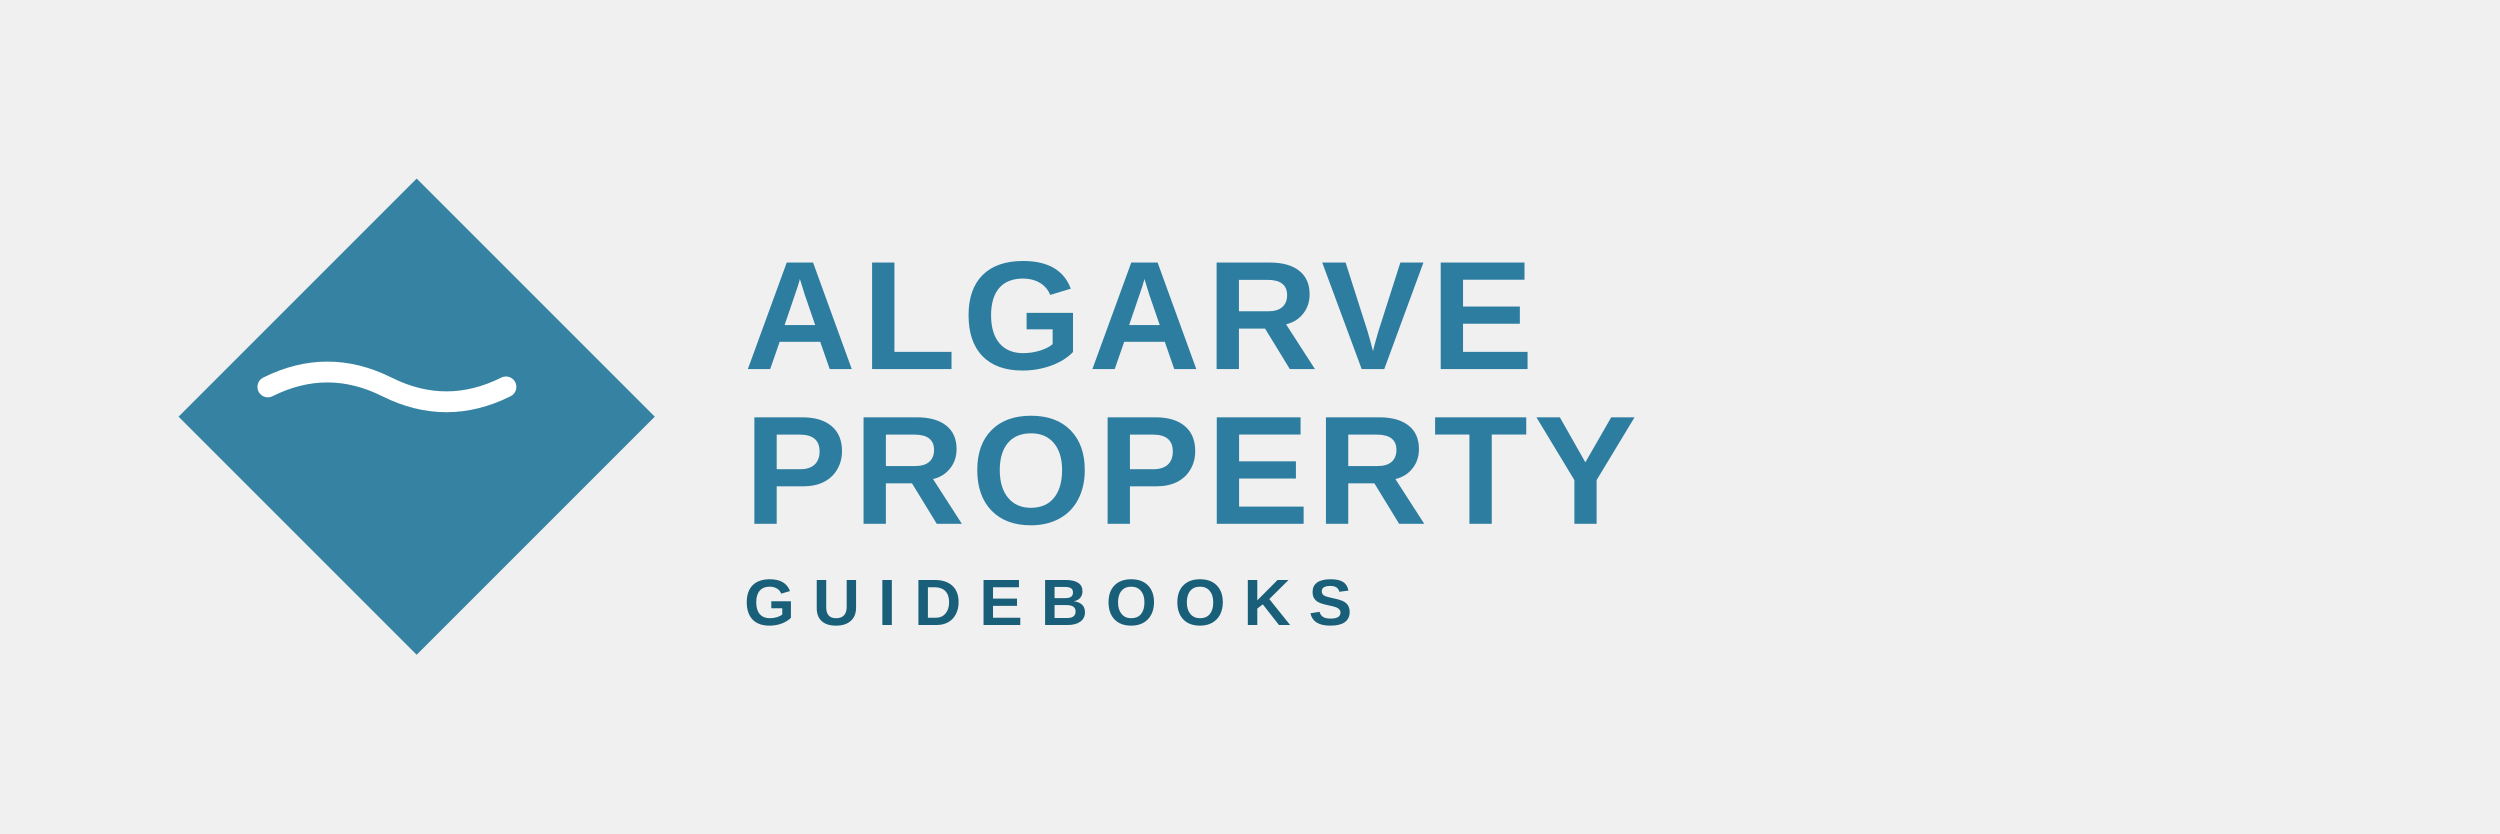
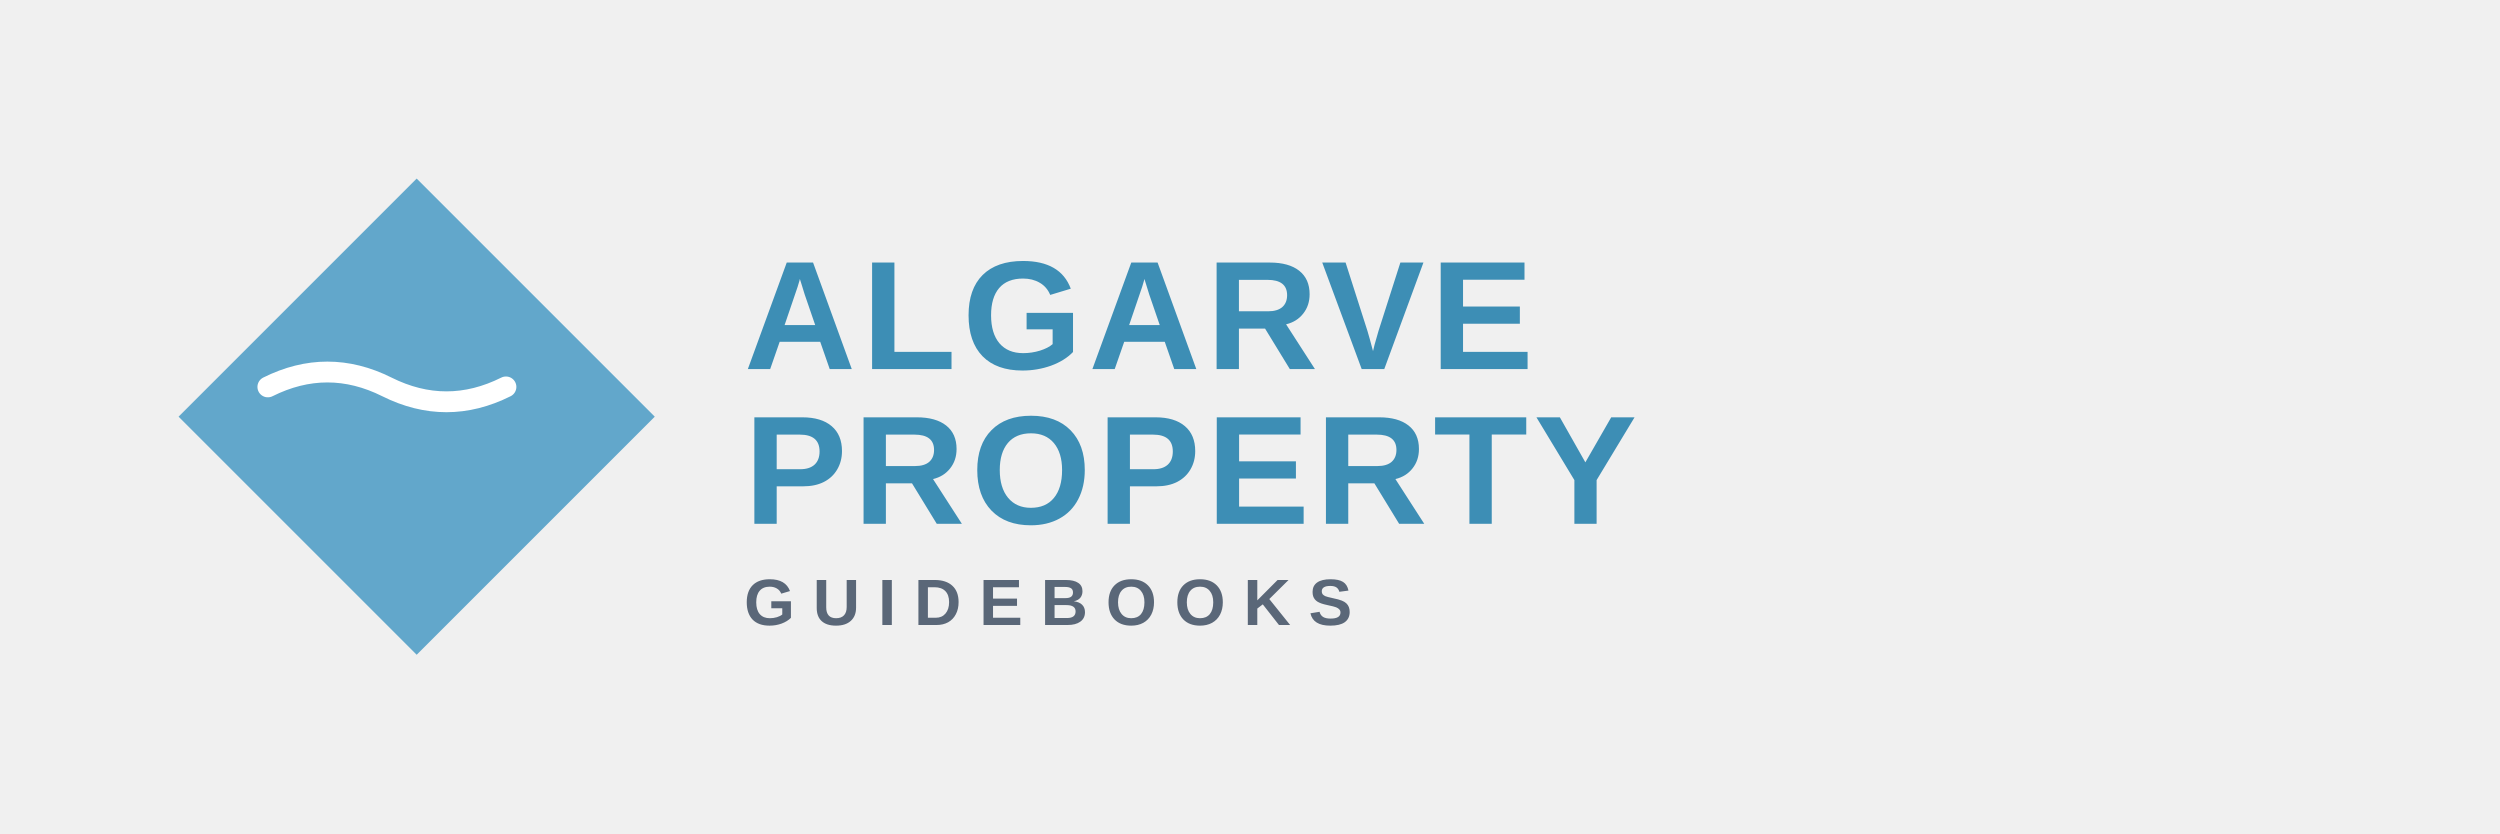
<svg xmlns="http://www.w3.org/2000/svg" viewBox="0 0 420 140">
  <g>
-     <path d="M 70 30 L 110 70 L 70 110 L 30 70 Z" fill="#2c7da0" opacity="0.95" />
+     <path d="M 70 30 L 110 70 L 70 110 L 30 70 Z" fill="#5BA4C9" opacity="0.95" />
    <path d="M 45 65 Q 55 60, 65 65 Q 75 70, 85 65" fill="none" stroke="#FFFFFF" stroke-width="3.5" stroke-linecap="round" />
  </g>
-   <text x="125" y="62" font-family="'Arial Black', 'Arial', sans-serif" font-size="26" font-weight="900" fill="#2c7da0" letter-spacing="1">
+   <text x="125" y="62" font-family="'Arial Black', 'Arial', sans-serif" font-size="26" font-weight="900" fill="#3D8EB5" letter-spacing="1">
    ALGARVE
  </text>
-   <text x="125" y="88" font-family="'Arial Black', 'Arial', sans-serif" font-size="26" font-weight="900" fill="#2c7da0" letter-spacing="1">
+   <text x="125" y="88" font-family="'Arial Black', 'Arial', sans-serif" font-size="26" font-weight="900" fill="#3D8EB5" letter-spacing="1">
    PROPERTY
  </text>
-   <text x="125" y="105" font-family="'Arial', 'Helvetica', sans-serif" font-size="11" font-weight="600" fill="#1a5f7a" letter-spacing="3">
+   <text x="125" y="105" font-family="'Arial', 'Helvetica', sans-serif" font-size="11" font-weight="600" fill="#5a6778" letter-spacing="3">
    GUIDEBOOKS
  </text>
</svg>
